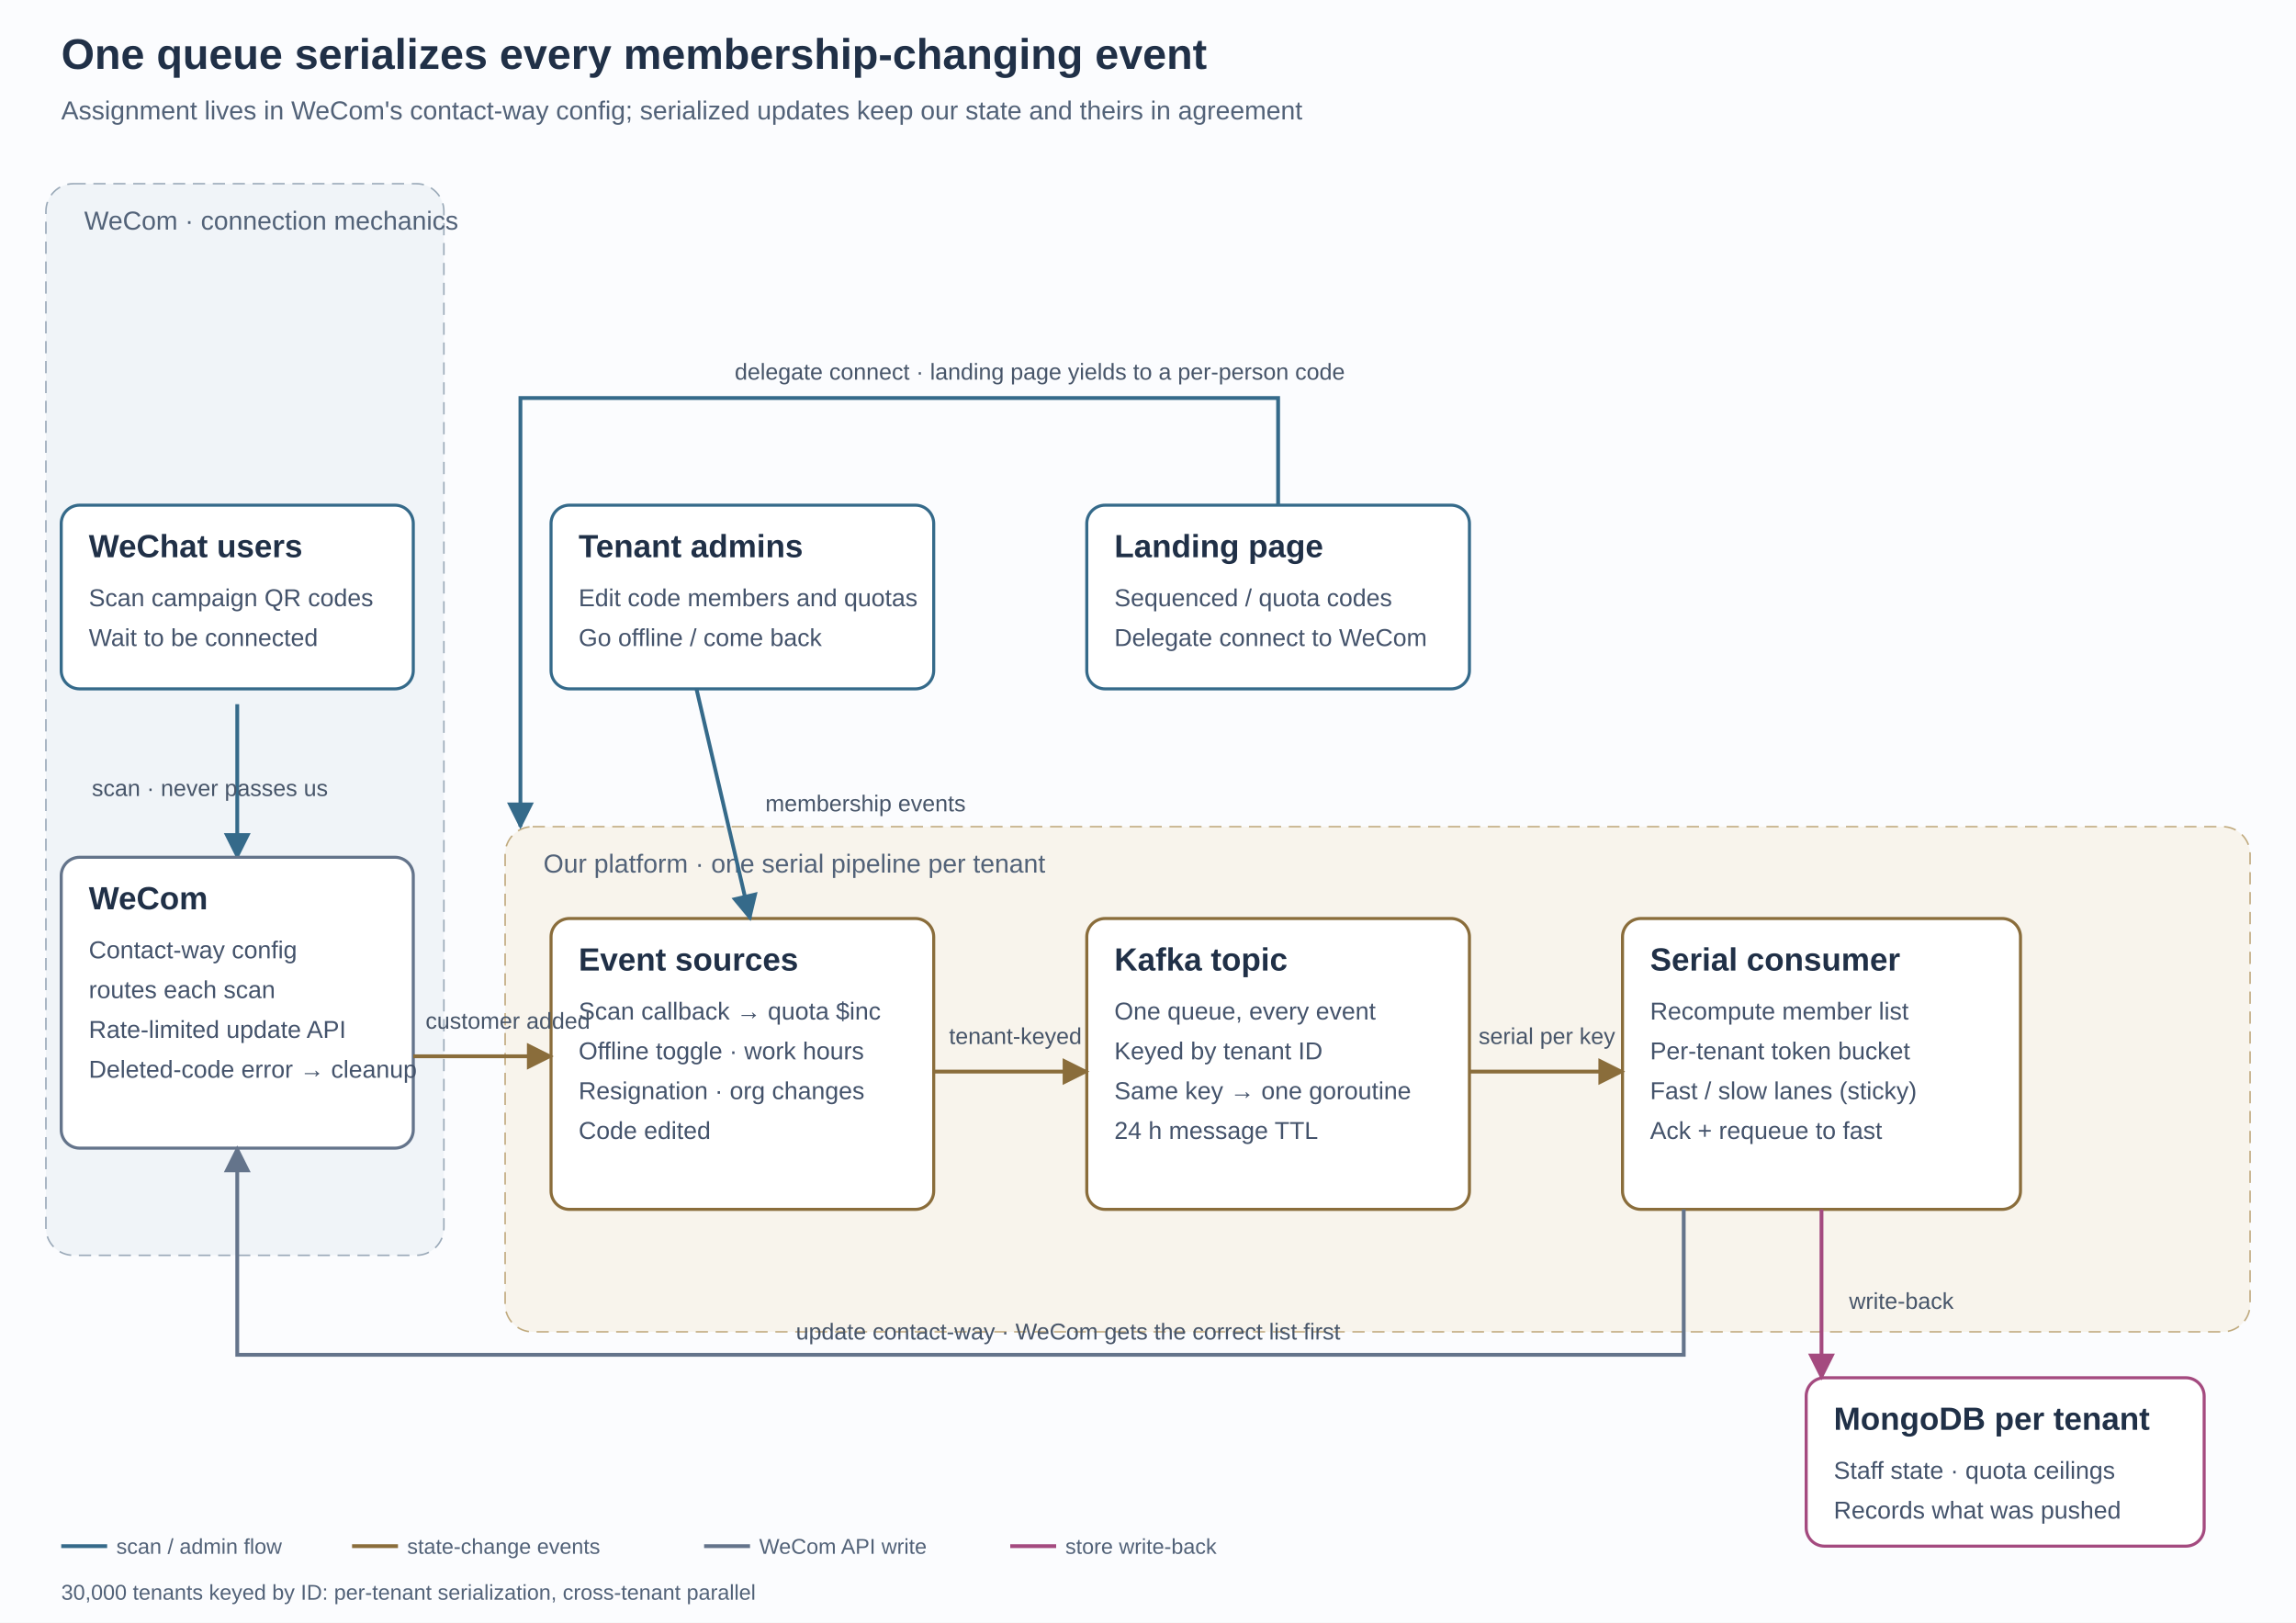
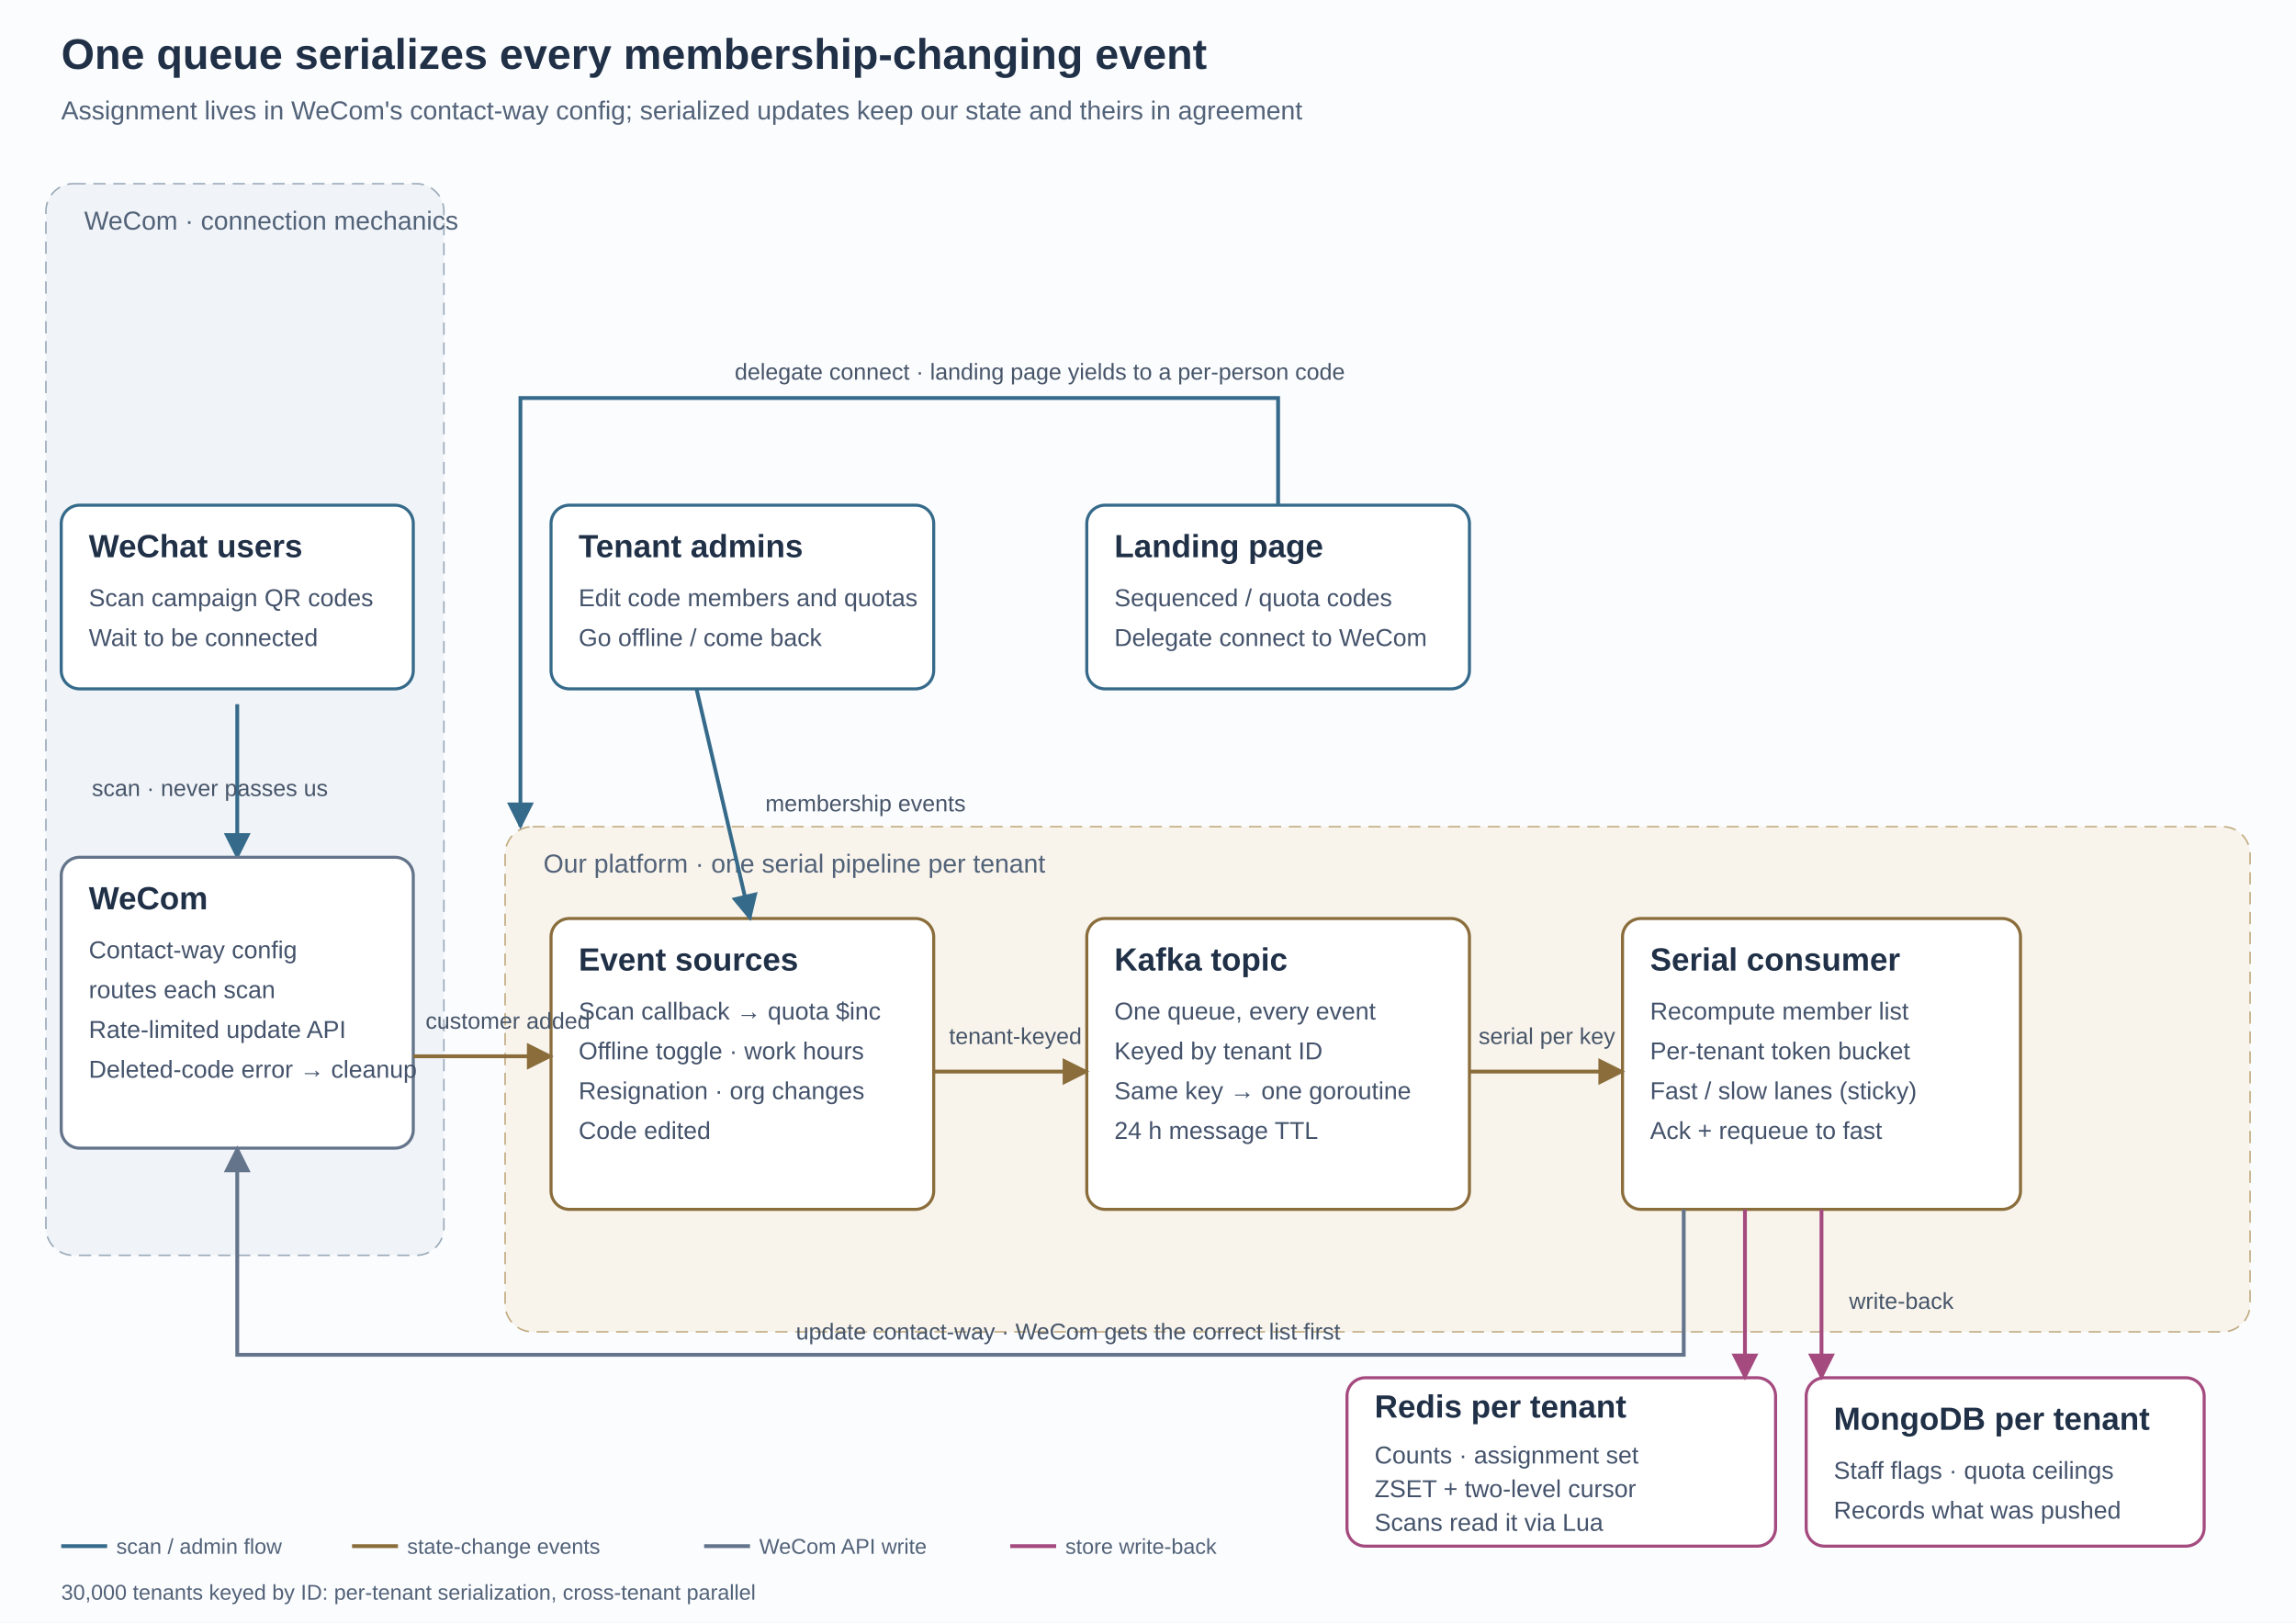
<svg xmlns="http://www.w3.org/2000/svg" width="1500" height="1060" viewBox="0 0 1500 1060">
  <defs>
    <marker id="arrow" viewBox="0 0 10 10" refX="9" refY="5" markerWidth="7" markerHeight="7" orient="auto-start-reverse">
      <path d="M0 0 L10 5 L0 10 Z" fill="context-stroke" />
    </marker>
  </defs>
  <rect width="100%" height="100%" fill="#fbfcfe" />
  <style>text{font-family:Arial,Helvetica,sans-serif;fill:#203047}.title{font-size:28px;font-weight:700}.sub{font-size:17px;fill:#526278}.node{font-size:21px;font-weight:700}.body{font-size:16px;fill:#44536b}.edge{font-size:15px;fill:#475569}.tech{font-size:12.5px;font-weight:700;fill:#8a6f43}.leg{font-size:14px;fill:#526278}</style>
  <text x="40" y="45" class="title">One queue serializes every membership-changing event</text>
  <text x="40" y="78" class="sub">Assignment lives in WeCom's contact-way config; serialized updates keep our state and theirs in agreement</text>
  <rect x="30" y="120" width="260" height="700" rx="18" fill="#f0f4f8" stroke="#9aa9b8" stroke-dasharray="8 5" />
  <text x="55" y="150" class="sub">WeCom · connection mechanics</text>
  <path d="M 155 460 L 155 560" fill="none" stroke="#356a8a" stroke-width="2.5" marker-end="url(#arrow)" />
  <text x="60" y="520" class="edge">scan · never passes us</text>
  <g id="wx">
    <rect x="40" y="330" width="230" height="120" rx="12" fill="white" stroke="#356a8a" stroke-width="2" />
    <text x="58" y="364" class="node">WeChat users</text>
    <text x="58" y="396" class="body">Scan campaign QR codes</text>
    <text x="58" y="422" class="body">Wait to be connected</text>
  </g>
  <g id="wecom">
    <rect x="40" y="560" width="230" height="190" rx="12" fill="white" stroke="#64748b" stroke-width="2" />
    <text x="58" y="594" class="node">WeCom</text>
    <text x="58" y="626" class="body">Contact-way config</text>
    <text x="58" y="652" class="body">routes each scan</text>
    <text x="58" y="678" class="body">Rate-limited update API</text>
    <text x="58" y="704" class="body">Deleted-code error → cleanup</text>
  </g>
  <g id="admins">
    <rect x="360" y="330" width="250" height="120" rx="12" fill="white" stroke="#356a8a" stroke-width="2" />
    <text x="378" y="364" class="node">Tenant admins</text>
    <text x="378" y="396" class="body">Edit code members and quotas</text>
    <text x="378" y="422" class="body">Go offline / come back</text>
  </g>
  <g id="landing">
    <rect x="710" y="330" width="250" height="120" rx="12" fill="white" stroke="#356a8a" stroke-width="2" />
    <text x="728" y="364" class="node">Landing page</text>
    <text x="728" y="396" class="body">Sequenced / quota codes</text>
    <text x="728" y="422" class="body">Delegate connect to WeCom</text>
  </g>
  <rect x="330" y="540" width="1140" height="330" rx="18" fill="#f8f4ec" stroke="#c0aa7e" stroke-dasharray="8 5" />
  <text x="355" y="570" class="sub">Our platform · one serial pipeline per tenant</text>
  <g id="callback">
    <rect x="360" y="600" width="250" height="190" rx="12" fill="white" stroke="#8a6d3b" stroke-width="2" />
    <text x="378" y="634" class="node">Event sources</text>
    <text x="378" y="666" class="body">Scan callback → quota $inc</text>
    <text x="378" y="692" class="body">Offline toggle · work hours</text>
    <text x="378" y="718" class="body">Resignation · org changes</text>
    <text x="378" y="744" class="body">Code edited</text>
  </g>
  <g id="kafka">
    <rect x="710" y="600" width="250" height="190" rx="12" fill="white" stroke="#8a6d3b" stroke-width="2" />
    <text x="728" y="634" class="node">Kafka topic</text>
    <text x="728" y="666" class="body">One queue, every event</text>
    <text x="728" y="692" class="body">Keyed by tenant ID</text>
    <text x="728" y="718" class="body">Same key → one goroutine</text>
    <text x="728" y="744" class="body">24 h message TTL</text>
  </g>
  <g id="consumer">
    <rect x="1060" y="600" width="260" height="190" rx="12" fill="white" stroke="#8a6d3b" stroke-width="2" />
    <text x="1078" y="634" class="node">Serial consumer</text>
    <text x="1078" y="666" class="body">Recompute member list</text>
    <text x="1078" y="692" class="body">Per-tenant token bucket</text>
    <text x="1078" y="718" class="body">Fast / slow lanes (sticky)</text>
    <text x="1078" y="744" class="body">Ack + requeue to fast</text>
  </g>
  <g id="mongo">
    <rect x="1180" y="900" width="260" height="110" rx="12" fill="white" stroke="#a44a7f" stroke-width="2" />
    <text x="1198" y="934" class="node">MongoDB per tenant</text>
-     <text x="1198" y="966" class="body">Staff state · quota ceilings</text>
+     <text x="1198" y="966" class="body">Staff flags · quota ceilings</text>
    <text x="1198" y="992" class="body">Records what was pushed</text>
+   </g>
+   <g id="redis">
+     <rect x="880" y="900" width="280" height="110" rx="12" fill="white" stroke="#a44a7f" stroke-width="2" />
+     <text x="898" y="926" class="node">Redis per tenant</text>
+     <text x="898" y="956" class="body">Counts · assignment set</text>
+     <text x="898" y="978" class="body">ZSET + two-level cursor</text>
+     <text x="898" y="1000" class="body">Scans read it via Lua</text>
  </g>
  <path d="M 270 690 L 360 690" fill="none" stroke="#8a6d3b" stroke-width="2.5" marker-end="url(#arrow)" />
  <text x="278" y="672" class="edge">customer added</text>
  <path d="M 455 450 L 490 600" fill="none" stroke="#356a8a" stroke-width="2.5" marker-end="url(#arrow)" />
  <text x="500" y="530" class="edge">membership events</text>
  <path d="M 835 330 L 835 260 L 340 260 L 340 540" fill="none" stroke="#356a8a" stroke-width="2.5" marker-end="url(#arrow)" />
  <text x="480" y="248" class="edge">delegate connect · landing page yields to a per-person code</text>
  <path d="M 610 700 L 710 700" fill="none" stroke="#8a6d3b" stroke-width="2.5" marker-end="url(#arrow)" />
  <text x="620" y="682" class="edge">tenant-keyed</text>
  <path d="M 960 700 L 1060 700" fill="none" stroke="#8a6d3b" stroke-width="2.5" marker-end="url(#arrow)" />
  <text x="966" y="682" class="edge">serial per key</text>
  <path d="M 1190 790 L 1190 900" fill="none" stroke="#a44a7f" stroke-width="2.5" marker-end="url(#arrow)" />
+   <path d="M 1140 790 L 1140 900" fill="none" stroke="#a44a7f" stroke-width="2.5" marker-end="url(#arrow)" />
  <text x="1208" y="855" class="edge">write-back</text>
  <path d="M 1100 790 L 1100 885 L 155 885 L 155 750" fill="none" stroke="#64748b" stroke-width="2.5" marker-end="url(#arrow)" />
  <text x="520" y="875" class="edge">update contact-way · WeCom gets the correct list first</text>
  <line x1="40" y1="1010" x2="70" y2="1010" stroke="#356a8a" stroke-width="2.5" />
  <text x="76" y="1015" class="leg">scan / admin flow</text>
  <line x1="230" y1="1010" x2="260" y2="1010" stroke="#8a6d3b" stroke-width="2.5" />
  <text x="266" y="1015" class="leg">state-change events</text>
  <line x1="460" y1="1010" x2="490" y2="1010" stroke="#64748b" stroke-width="2.5" />
  <text x="496" y="1015" class="leg">WeCom API write</text>
  <line x1="660" y1="1010" x2="690" y2="1010" stroke="#a44a7f" stroke-width="2.5" />
  <text x="696" y="1015" class="leg">store write-back</text>
  <text x="40" y="1045" class="leg">30,000 tenants keyed by ID: per-tenant serialization, cross-tenant parallel</text>
</svg>
